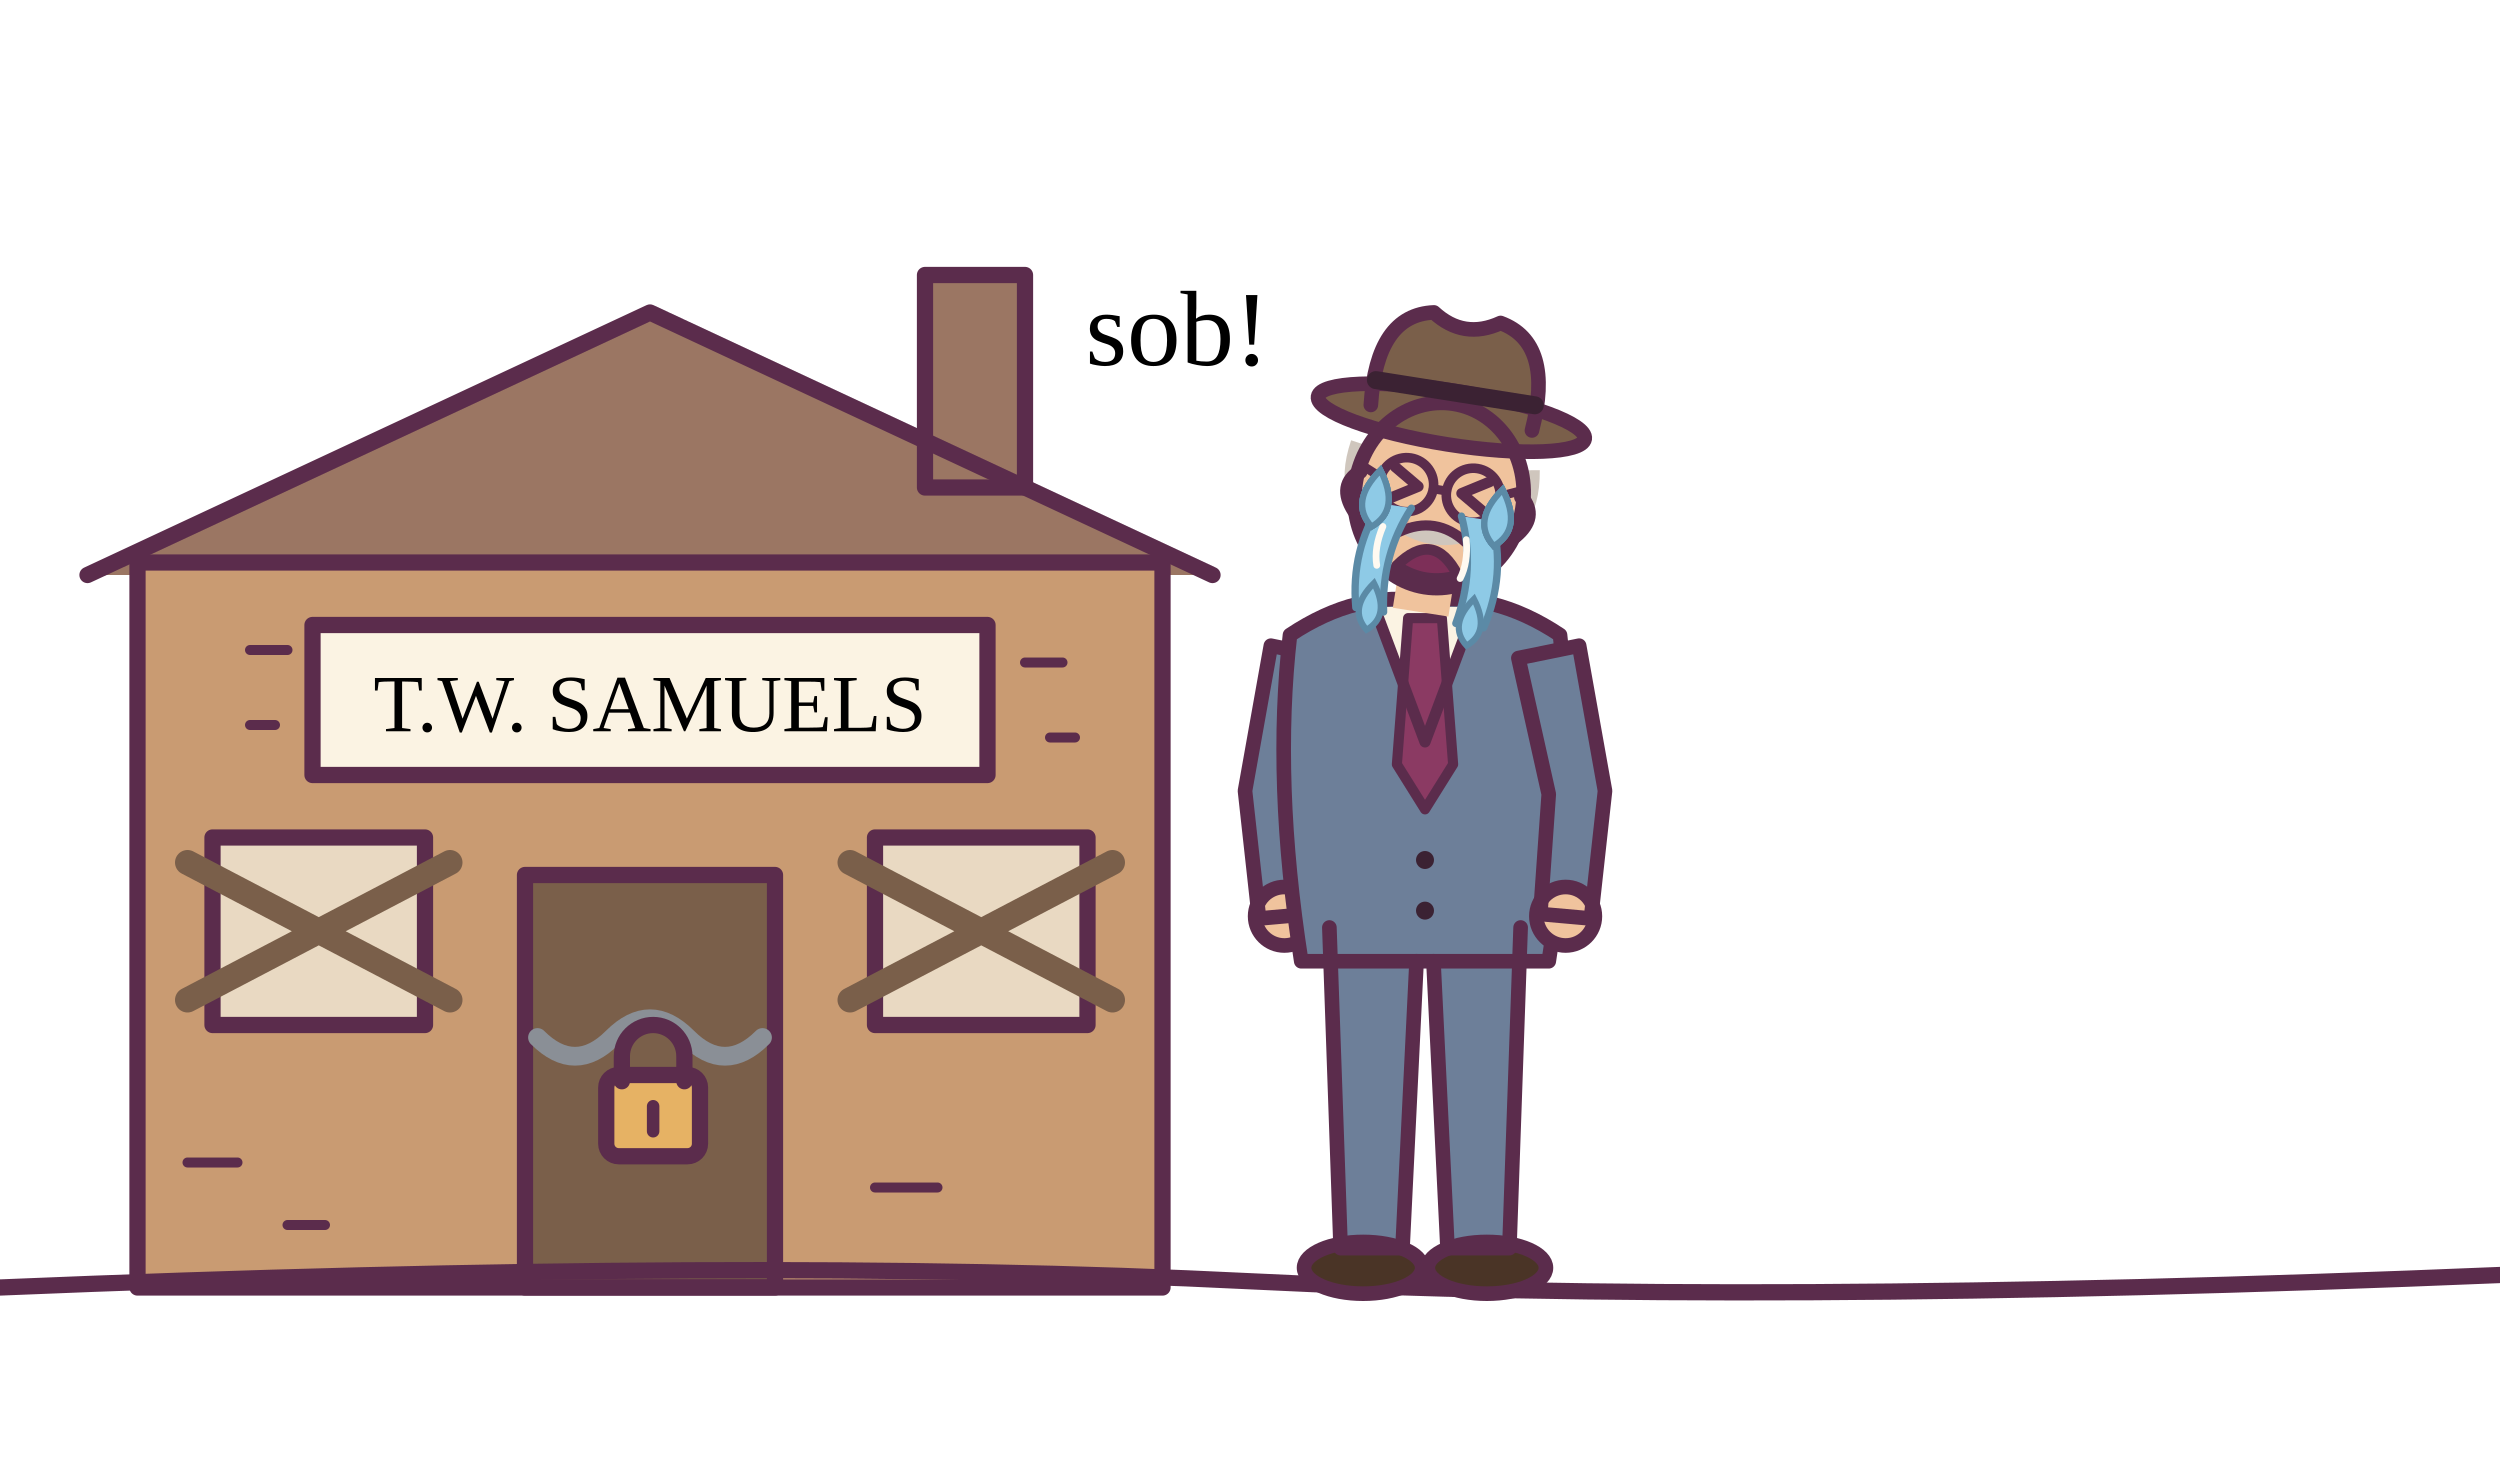
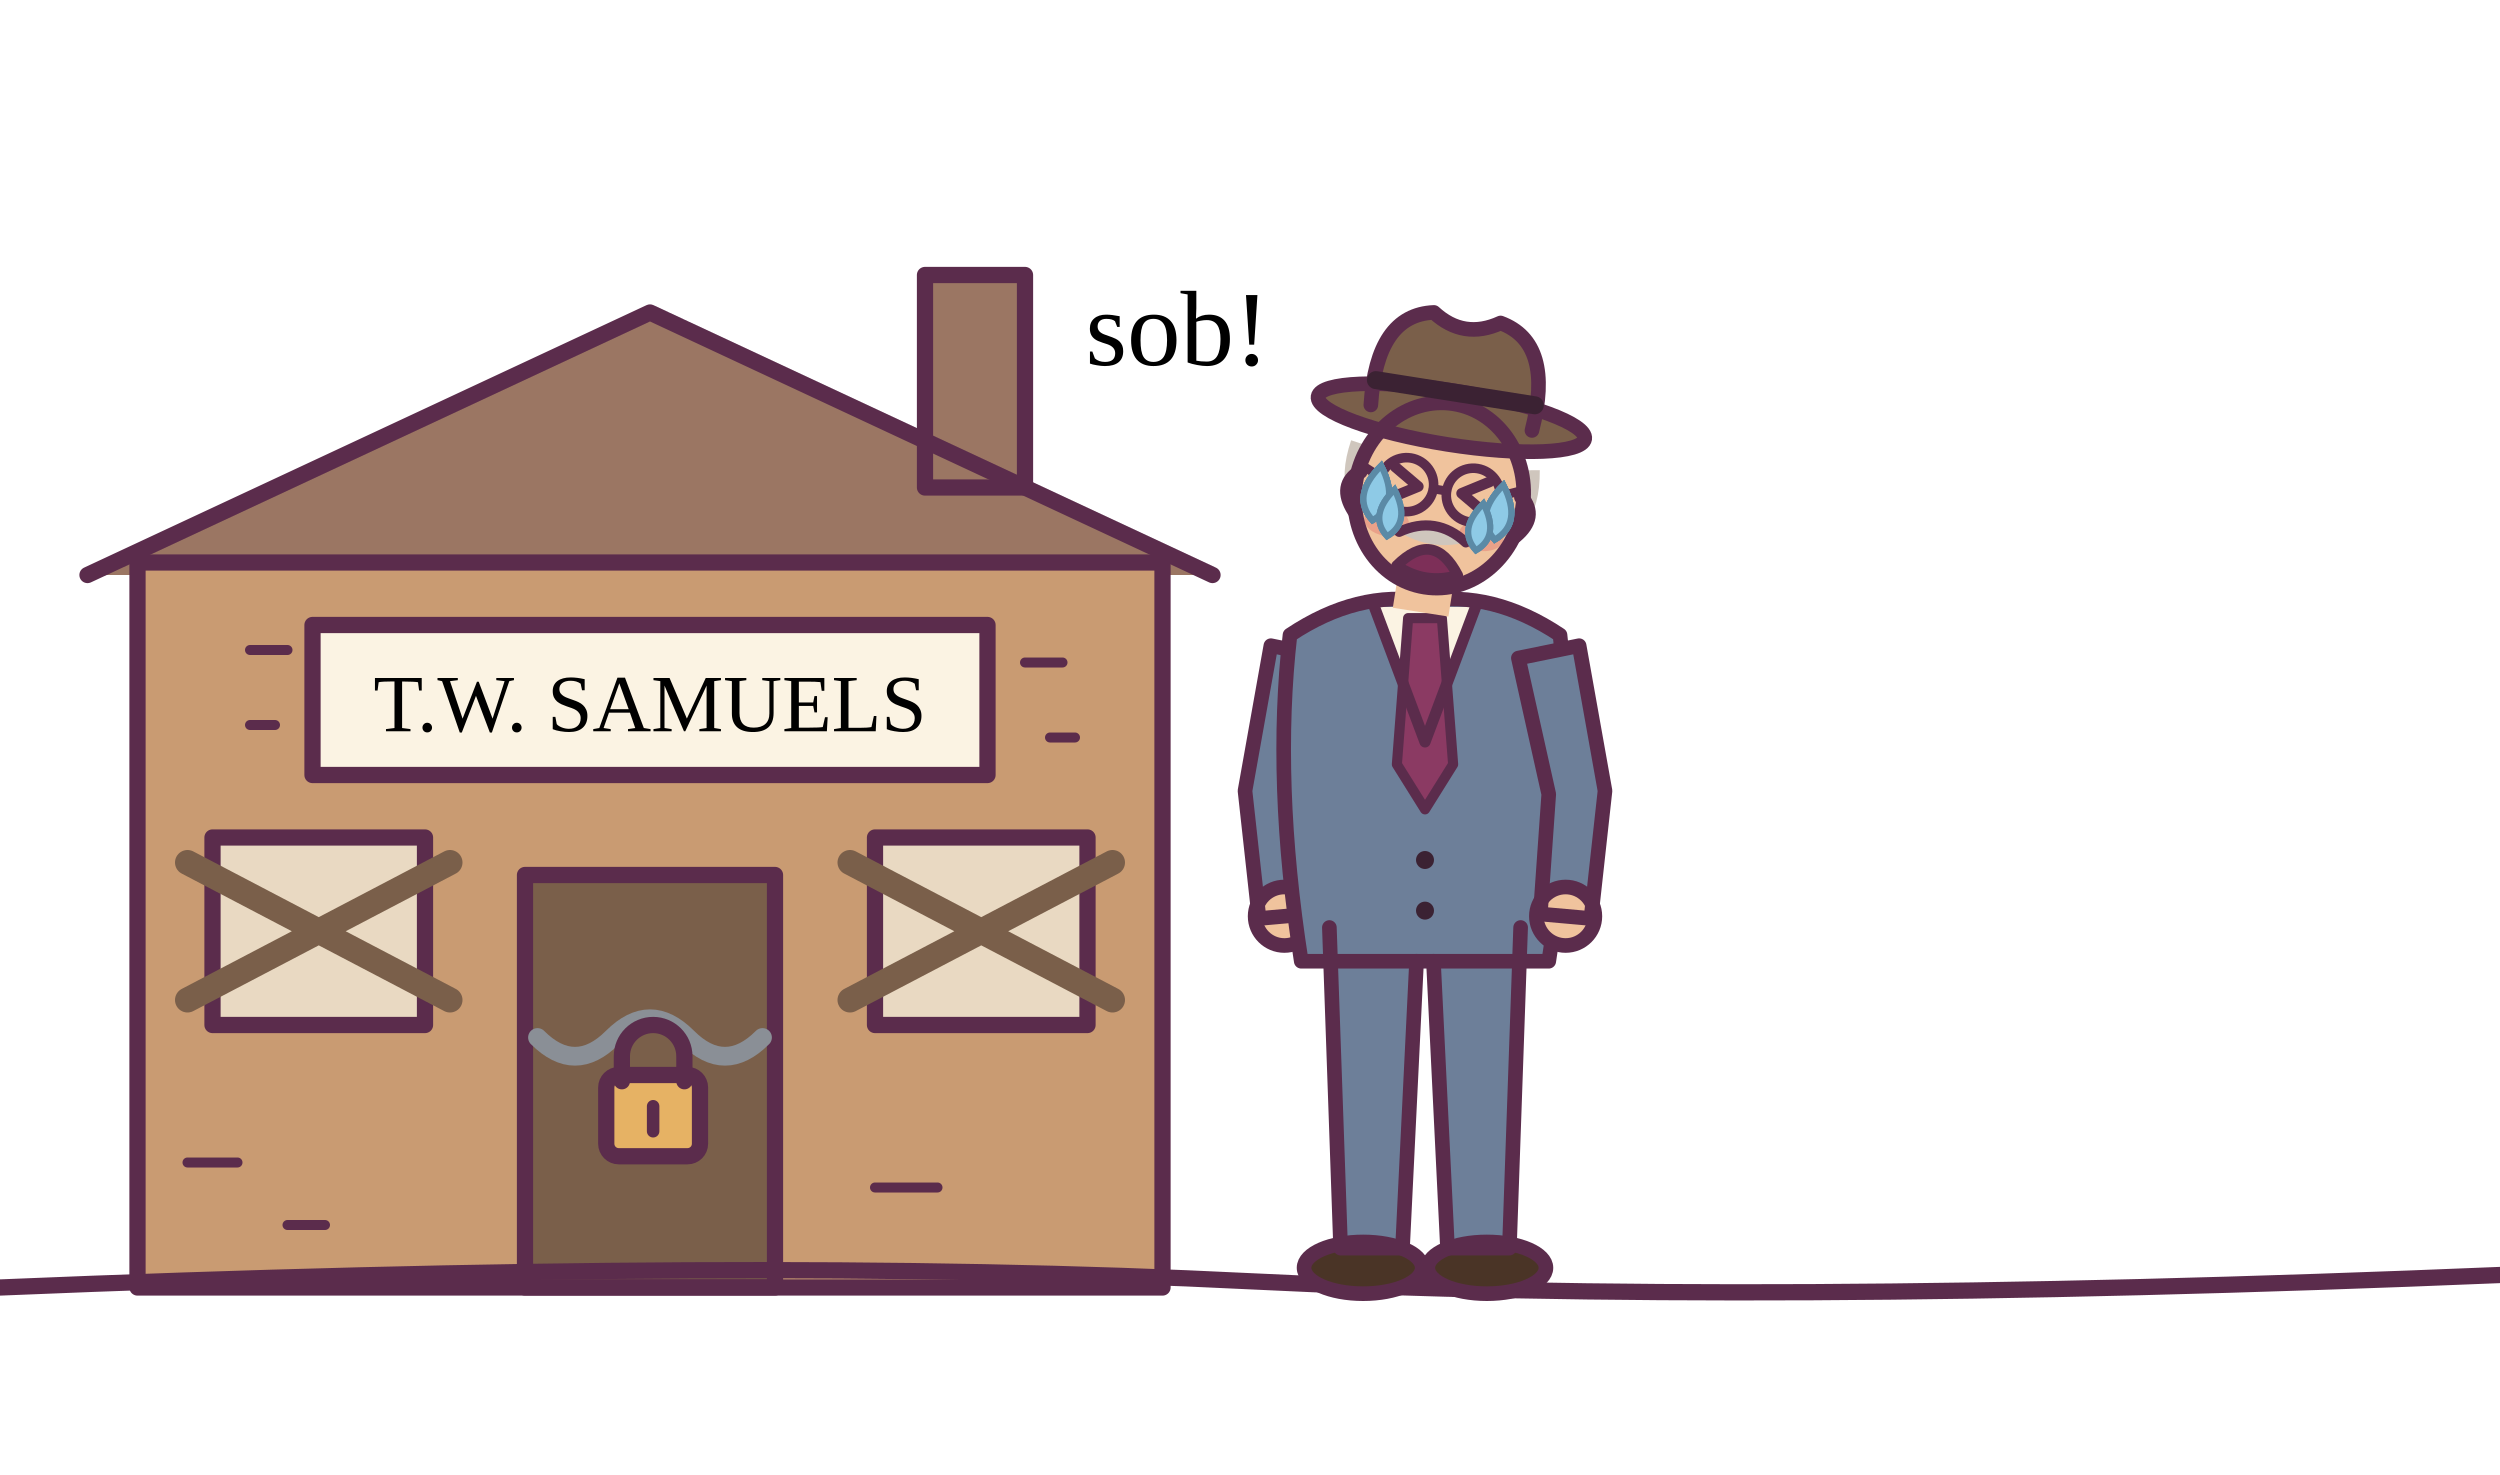
- <svg viewBox="0 0 400 236" role="img" aria-label="Bill padlocks the old T.W. Samuels distillery and walks away sobbing, tears pouring down his face">
+ <svg viewBox="0 0 400 236" role="img" aria-label="Bill padlocks the old T.W. Samuels distillery and walks away sobbing, tears flying off his face">
  <g filter="url(#wash)">
    <path d="M14 92 L104 50 L194 92Z" fill="#9b7663" />
    <rect x="148" y="44" width="16" height="34" fill="#9b7663" />
    <rect x="22" y="90" width="164" height="116" fill="#c99b72" />
    <rect x="50" y="100" width="108" height="24" fill="#fbf3e3" />
    <rect x="84" y="140" width="40" height="66" fill="#7a5f4a" />
    <rect x="34" y="134" width="34" height="30" fill="#e9d9c2" />
    <rect x="140" y="134" width="34" height="30" fill="#e9d9c2" />
  </g>
  <g filter="url(#crayon)" fill="none" stroke="#5b2c4c" stroke-width="2.6" stroke-linecap="round" stroke-linejoin="round">
    <path d="M14 92 L104 50 L194 92" />
    <rect x="148" y="44" width="16" height="34" />
    <rect x="22" y="90" width="164" height="116" />
    <rect x="50" y="100" width="108" height="24" />
    <rect x="84" y="140" width="40" height="66" />
    <rect x="34" y="134" width="34" height="30" />
    <rect x="140" y="134" width="34" height="30" />
    <path d="M30 138 L72 160 M30 160 L72 138 M136 138 L178 160 M136 160 L178 138" stroke-width="4" stroke="#7a5f4a" />
    <path d="M40 104 h6 M40 116 h4 M164 106 h6 M168 118 h4 M30 186 h8 M140 190 h10 M46 196 h6" stroke-width="1.6" />
  </g>
  <text class="letter" x="104" y="117" font-size="13" text-anchor="middle">T.W. SAMUELS</text>
  <g filter="url(#crayon)" fill="none" stroke="#5b2c4c" stroke-width="2.6" stroke-linecap="round" stroke-linejoin="round">
    <path d="M86 166 q6 6 12 0 q6 -6 12 0 q6 6 12 0" stroke="#8a8f96" stroke-width="3" />
  </g>
  <g class="lock-swing" style="transform-origin:104px 164px">
    <g filter="url(#wash)">
      <rect x="97" y="172" width="15" height="13" rx="2" fill="#e6b264" />
    </g>
    <g filter="url(#crayon)" fill="none" stroke="#5b2c4c" stroke-width="2.6" stroke-linecap="round" stroke-linejoin="round">
      <path d="M99.5 173 v-4 a5 5 0 0 1 10 0 v4" />
      <rect x="97" y="172" width="15" height="13" rx="2" />
      <path d="M104.5 177 v4" stroke-width="2" />
    </g>
  </g>
  <g filter="url(#crayon)" fill="none" stroke="#5b2c4c" stroke-width="2.6" stroke-linecap="round" stroke-linejoin="round">
    <path d="M0 206 Q120.0 201 200.0 205 T400 204" />
  </g>
  <g transform="translate(228 206) scale(0.9 0.9)">
    <g>
      <g class="walk-away">
        <g class="bob">
          <g>
            <g filter="url(#wash)">
              <path d="M-27.4 -114.1 L-32 -88.3 L-29.5 -65.6 L-20.5 -66.4 L-22 -87.7 L-16.6 -111.9Z" fill="#6d7f99" />
              <circle cx="-25" cy="-66" r="5.2" fill="#f0c39d" />
            </g>
            <g filter="url(#boil)" fill="none" stroke="#5b2c4c" stroke-width="2.6" stroke-linecap="round" stroke-linejoin="round">
              <path d="M-27.4 -114.1 L-32 -88.3 L-29.5 -65.6 L-20.5 -66.4 L-22 -87.7 L-16.6 -111.9Z" />
              <circle cx="-25" cy="-66" r="5.2" />
            </g>
          </g>
          <g>
            <g filter="url(#wash)">
              <ellipse cx="-11" cy="-3.5" rx="10.5" ry="4.6" fill="#4a3426" />
              <ellipse cx="11" cy="-3.5" rx="10.5" ry="4.6" fill="#4a3426" />
              <path d="M-17 -64 L-15 -7 L-4 -7 L-1.5 -58 L1.5 -58 L4 -7 L15 -7 L17 -64Z" fill="#6d7f99" />
              <path d="M-24 -116 Q-27 -90 -22 -58 L22 -58 Q27 -90 24 -116 Q12 -124 0 -122 Q-12 -124 -24 -116Z" fill="#6d7f99" />
              <path d="M-9 -121 L0 -97 L9 -121Z" fill="#fbf3e3" />
              <path d="M-3 -119 L3 -119 L5 -93 L0 -85 L-5 -93Z" fill="#8b3a63" />
            </g>
            <g filter="url(#boil)" fill="none" stroke="#5b2c4c" stroke-width="2.6" stroke-linecap="round" stroke-linejoin="round">
              <ellipse cx="-11" cy="-3.5" rx="10.5" ry="4.6" />
              <ellipse cx="11" cy="-3.5" rx="10.5" ry="4.6" />
              <path d="M-17 -64 L-15 -7 L-4 -7 L-1.5 -58 M1.5 -58 L4 -7 L15 -7 L17 -64" />
              <path d="M-24 -116 Q-27 -90 -22 -58 L22 -58 Q27 -90 24 -116 Q12 -124 0 -122 Q-12 -124 -24 -116Z" />
              <path d="M-9 -121 L0 -97 L9 -121" stroke-width="2" />
              <path d="M-3 -119 L3 -119 L5 -93 L0 -85 L-5 -93Z" stroke-width="1.8" />
              <circle cx="0" cy="-76" r="1.6" fill="#3b2233" stroke="none" />
              <circle cx="0" cy="-67" r="1.6" fill="#3b2233" stroke="none" />
            </g>
          </g>
          <g transform="rotate(9 0 -125)">
            <g filter="url(#wash)">
              <rect x="-5" y="-129" width="10" height="9" fill="#f0c39d" />
              <ellipse cx="0" cy="-141" rx="15" ry="16.5" fill="#f0c39d" />
              <ellipse cx="-14" cy="-140" rx="3" ry="4.4" fill="#f0c39d" />
              <ellipse cx="14" cy="-140" rx="3" ry="4.4" fill="#f0c39d" />
              <ellipse cx="-8.5" cy="-135" rx="4" ry="2.6" fill="#e48b7c" opacity=".6" />
              <ellipse cx="8.5" cy="-135" rx="4" ry="2.6" fill="#e48b7c" opacity=".6" />
              <path d="M-6 -133.5 q6 -4 12 0 q-6 2.5 -12 0Z" fill="#cfc6bd" />
              <path d="M-5.5 -127.5 q5.5 -7.5 11 0 q-5.5 2.6 -11 0Z" fill="#7d2f58" />
              <path d="M-15.5 -148 q-1 6 1 9 M15.5 -148 q1 6 -1 9" fill="none" stroke="#cfc6bd" stroke-width="3" />
              <ellipse cx="0" cy="-155" rx="24" ry="4.8" fill="#7a5f4a" />
              <path d="M-14.5 -155 Q-16 -171 -6 -173 Q0 -169 6 -173 Q16 -171 14.5 -155Z" fill="#7a5f4a" />
            </g>
            <g filter="url(#boil)" fill="none" stroke="#5b2c4c" stroke-width="2.6" stroke-linecap="round" stroke-linejoin="round">
              <ellipse cx="0" cy="-141" rx="15" ry="16.5" />
              <path d="M-14.5 -143 q-3.5 3 0 7" />
              <path d="M14.5 -143 q3.5 3 0 7" />
              <path d="M-8.5 -144.8 l4.6 2.8 l-4.6 2.8 M8.5 -144.8 l-4.6 2.8 l4.6 2.8" stroke-width="1.9" />
              <circle cx="-6" cy="-142" r="4.8" stroke-width="1.7" />
              <circle cx="6" cy="-142" r="4.8" stroke-width="1.7" />
              <path d="M-1.2 -142 h2.4 M-10.8 -142.6 L-14 -144 M10.8 -142.6 L14 -144" stroke-width="1.6" />
              <path d="M-6 -133.5 q6 -4 12 0" stroke-width="1.8" />
              <path d="M-5.5 -127.5 q5.5 -7.5 11 0 q-5.5 2.6 -11 0Z" stroke-width="1.9" />
              <ellipse cx="0" cy="-155" rx="24" ry="4.8" />
              <path d="M-14.5 -155 Q-16 -171 -6 -173 Q0 -169 6 -173 Q16 -171 14.5 -155" />
              <path d="M-14.3 -159.5 L14.3 -159.5" stroke="#3b2233" stroke-width="3.2" />
            </g>
          </g>
          <g>
            <g filter="url(#wash)">
              <path d="M16.6 -111.9 L22 -87.7 L20.5 -66.4 L29.5 -65.6 L32 -88.3 L27.4 -114.1Z" fill="#6d7f99" />
              <circle cx="25" cy="-66" r="5.2" fill="#f0c39d" />
            </g>
            <g filter="url(#boil)" fill="none" stroke="#5b2c4c" stroke-width="2.6" stroke-linecap="round" stroke-linejoin="round">
              <path d="M16.6 -111.9 L22 -87.7 L20.5 -66.4 L29.5 -65.6 L32 -88.3 L27.4 -114.1Z" />
              <circle cx="25" cy="-66" r="5.2" />
            </g>
          </g>
          <g transform="rotate(9 0 -125)">
-             <g filter="url(#wash)">
-               <path d="M-10 -138 Q-14 -129 -11.5 -119 L-6.5 -119 Q-8.5 -129 -4.5 -138Z" fill="#8ecae6" />
-               <path d="M4.5 -138 Q8.5 -129 6.5 -119 L11.5 -119 Q14 -129 10 -138Z" fill="#8ecae6" />
+             <g class="tear-l" style="animation-delay:0s">
+               <path d="M-11 -144.6 q-4.48 6.16 0 9.8 q4.48 -3.64 0 -9.8Z" fill="#8ecae6" stroke="#5b8aa6" stroke-width="1.1" />
            </g>
-             <g filter="url(#crayon)" fill="none" stroke="#5b2c4c" stroke-width="2.6" stroke-linecap="round" stroke-linejoin="round">
-               <path d="M-10 -138 Q-14 -129 -11.5 -119 M-4.5 -138 Q-8.5 -129 -6.5 -119 M4.5 -138 Q8.5 -129 6.5 -119 M10 -138 Q14 -129 11.5 -119" stroke="#5b8aa6" stroke-width="1.3" />
-               <path d="M-9 -134 q-1 4 0 7 M6 -134 q1 4 0 7" stroke="#fffaf1" stroke-width="1.2" />
+             <g class="tear-l" style="animation-delay:-0.18s">
+               <path d="M-11 -144.6 q-4.48 6.16 0 9.8 q4.48 -3.64 0 -9.8Z" fill="#8ecae6" stroke="#5b8aa6" stroke-width="1.1" />
            </g>
-             <g class="tear-l" style="animation-delay:0s">
-               <path d="M-11 -143.8 q-4.64 6.38 0 10.15 q4.64 -3.77 0 -10.15Z" fill="#8ecae6" stroke="#5b8aa6" stroke-width="1.1" />
+             <g class="tear-l" style="animation-delay:-0.36s">
+               <path d="M-11 -144.6 q-4.48 6.16 0 9.8 q4.48 -3.64 0 -9.8Z" fill="#8ecae6" stroke="#5b8aa6" stroke-width="1.1" />
            </g>
-             <g class="tear-l" style="animation-delay:-0.33s">
-               <path d="M-11 -143.8 q-4.64 6.38 0 10.15 q4.64 -3.77 0 -10.15Z" fill="#8ecae6" stroke="#5b8aa6" stroke-width="1.1" />
+             <g class="tear-l" style="animation-delay:-0.54s">
+               <path d="M-11 -144.6 q-4.48 6.16 0 9.8 q4.48 -3.64 0 -9.8Z" fill="#8ecae6" stroke="#5b8aa6" stroke-width="1.1" />
            </g>
-             <g class="tear-l" style="animation-delay:-0.66s">
-               <path d="M-11 -143.8 q-4.64 6.38 0 10.15 q4.64 -3.77 0 -10.15Z" fill="#8ecae6" stroke="#5b8aa6" stroke-width="1.1" />
+             <g class="tear-r" style="animation-delay:-0.09s">
+               <path d="M11 -144.6 q-4.48 6.16 0 9.8 q4.48 -3.64 0 -9.8Z" fill="#8ecae6" stroke="#5b8aa6" stroke-width="1.1" />
            </g>
-             <g class="tear-r" style="animation-delay:-0.16s">
-               <path d="M11 -143.8 q-4.64 6.38 0 10.15 q4.64 -3.77 0 -10.15Z" fill="#8ecae6" stroke="#5b8aa6" stroke-width="1.1" />
+             <g class="tear-r" style="animation-delay:-0.27s">
+               <path d="M11 -144.6 q-4.48 6.16 0 9.8 q4.48 -3.64 0 -9.8Z" fill="#8ecae6" stroke="#5b8aa6" stroke-width="1.1" />
            </g>
-             <g class="tear-r" style="animation-delay:-0.5s">
-               <path d="M11 -143.8 q-4.64 6.38 0 10.15 q4.64 -3.77 0 -10.15Z" fill="#8ecae6" stroke="#5b8aa6" stroke-width="1.1" />
+             <g class="tear-r" style="animation-delay:-0.45s">
+               <path d="M11 -144.6 q-4.48 6.16 0 9.8 q4.48 -3.64 0 -9.8Z" fill="#8ecae6" stroke="#5b8aa6" stroke-width="1.1" />
            </g>
-             <g class="tear-r" style="animation-delay:-0.83s">
-               <path d="M11 -143.8 q-4.64 6.38 0 10.15 q4.64 -3.77 0 -10.15Z" fill="#8ecae6" stroke="#5b8aa6" stroke-width="1.1" />
+             <g class="tear-r" style="animation-delay:-0.63s">
+               <path d="M11 -144.6 q-4.48 6.16 0 9.8 q4.48 -3.64 0 -9.8Z" fill="#8ecae6" stroke="#5b8aa6" stroke-width="1.1" />
            </g>
            <g class="tear-fall" style="animation-delay:0s">
-               <path d="M-9 -123.8 q-3.84 5.28 0 8.4 q3.84 -3.12 0 -8.4Z" fill="#8ecae6" stroke="#5b8aa6" stroke-width="1.1" />
+               <path d="M-8 -140.8 q-3.84 5.28 0 8.4 q3.84 -3.12 0 -8.4Z" fill="#8ecae6" stroke="#5b8aa6" stroke-width="1.1" />
            </g>
-             <g class="tear-fall" style="animation-delay:-0.45s">
-               <path d="M9 -123.8 q-3.84 5.28 0 8.4 q3.84 -3.12 0 -8.4Z" fill="#8ecae6" stroke="#5b8aa6" stroke-width="1.1" />
+             <g class="tear-fall" style="animation-delay:-0.22s">
+               <path d="M8 -140.8 q-3.84 5.28 0 8.4 q3.84 -3.12 0 -8.4Z" fill="#8ecae6" stroke="#5b8aa6" stroke-width="1.1" />
+             </g>
+             <g class="tear-fall" style="animation-delay:-0.44s">
+               <path d="M-8 -140.8 q-3.84 5.28 0 8.4 q3.84 -3.12 0 -8.4Z" fill="#8ecae6" stroke="#5b8aa6" stroke-width="1.1" />
+             </g>
+             <g class="tear-fall" style="animation-delay:-0.6s">
+               <path d="M8 -140.8 q-3.84 5.28 0 8.4 q3.84 -3.12 0 -8.4Z" fill="#8ecae6" stroke="#5b8aa6" stroke-width="1.1" />
            </g>
          </g>
          <text class="letter pop" x="-44" y="-164" font-size="19" text-anchor="middle" style="transform-origin:-44px -170px">sob!</text>
        </g>
      </g>
    </g>
  </g>
</svg>
